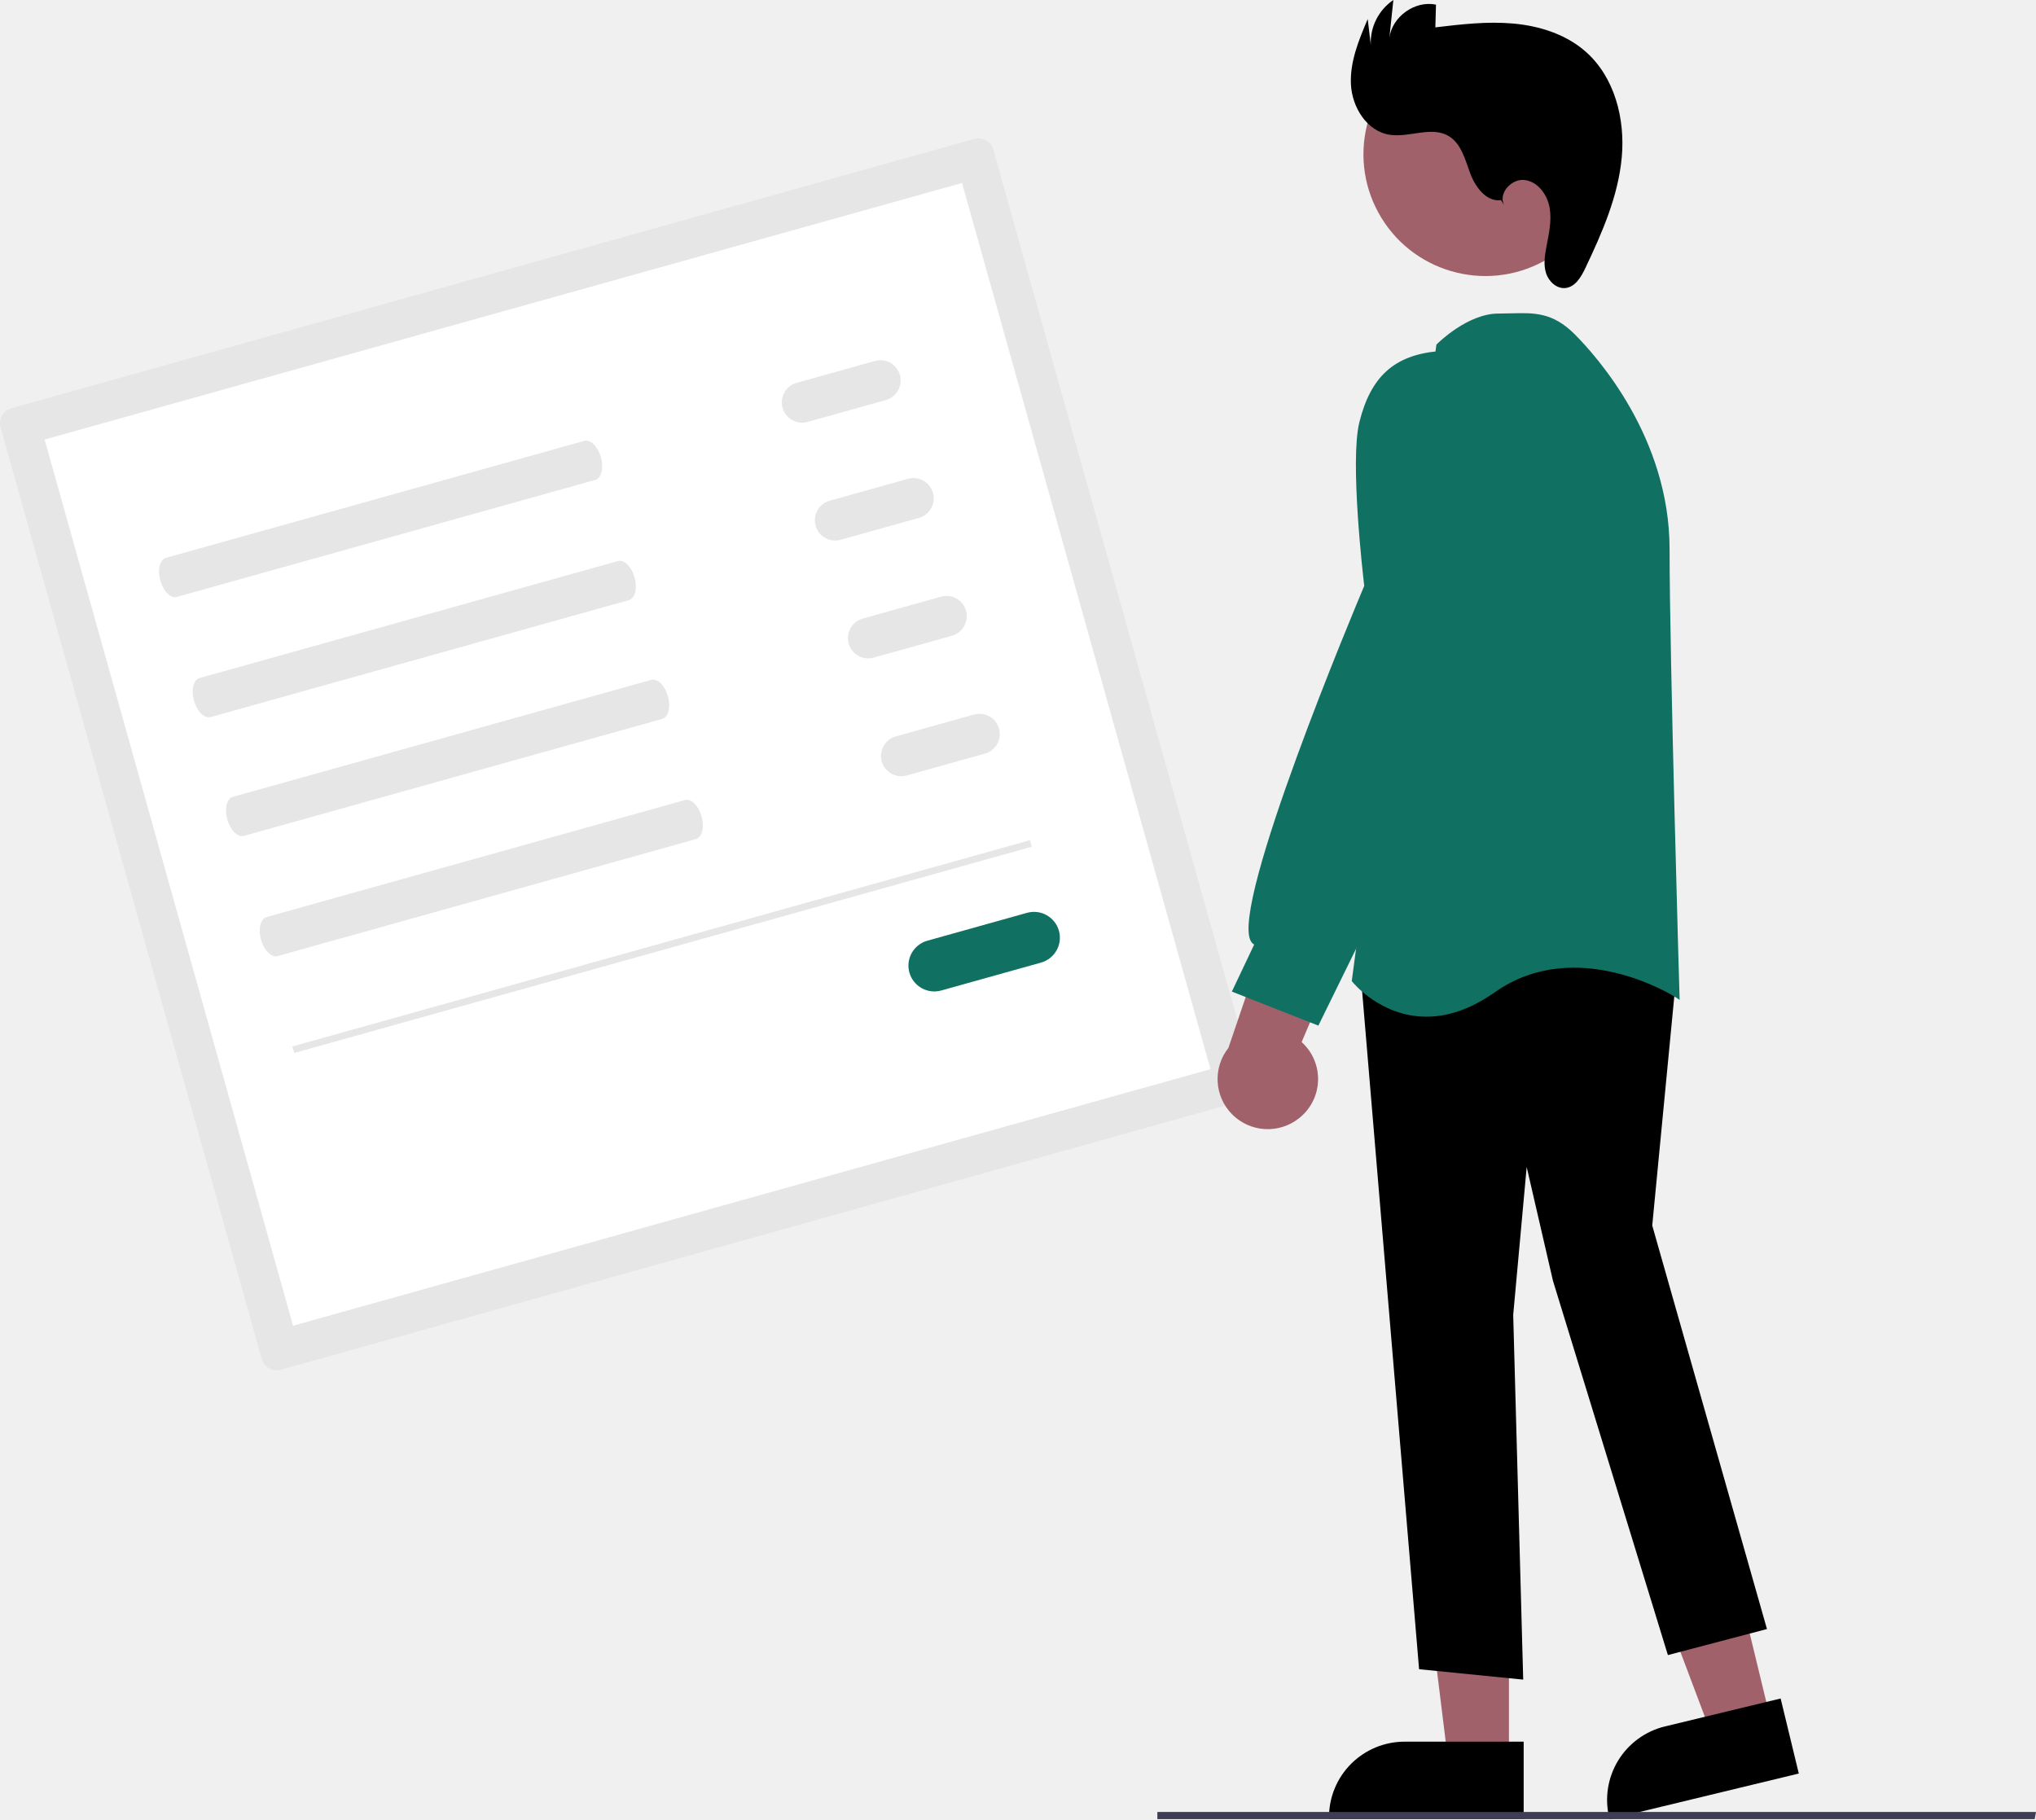
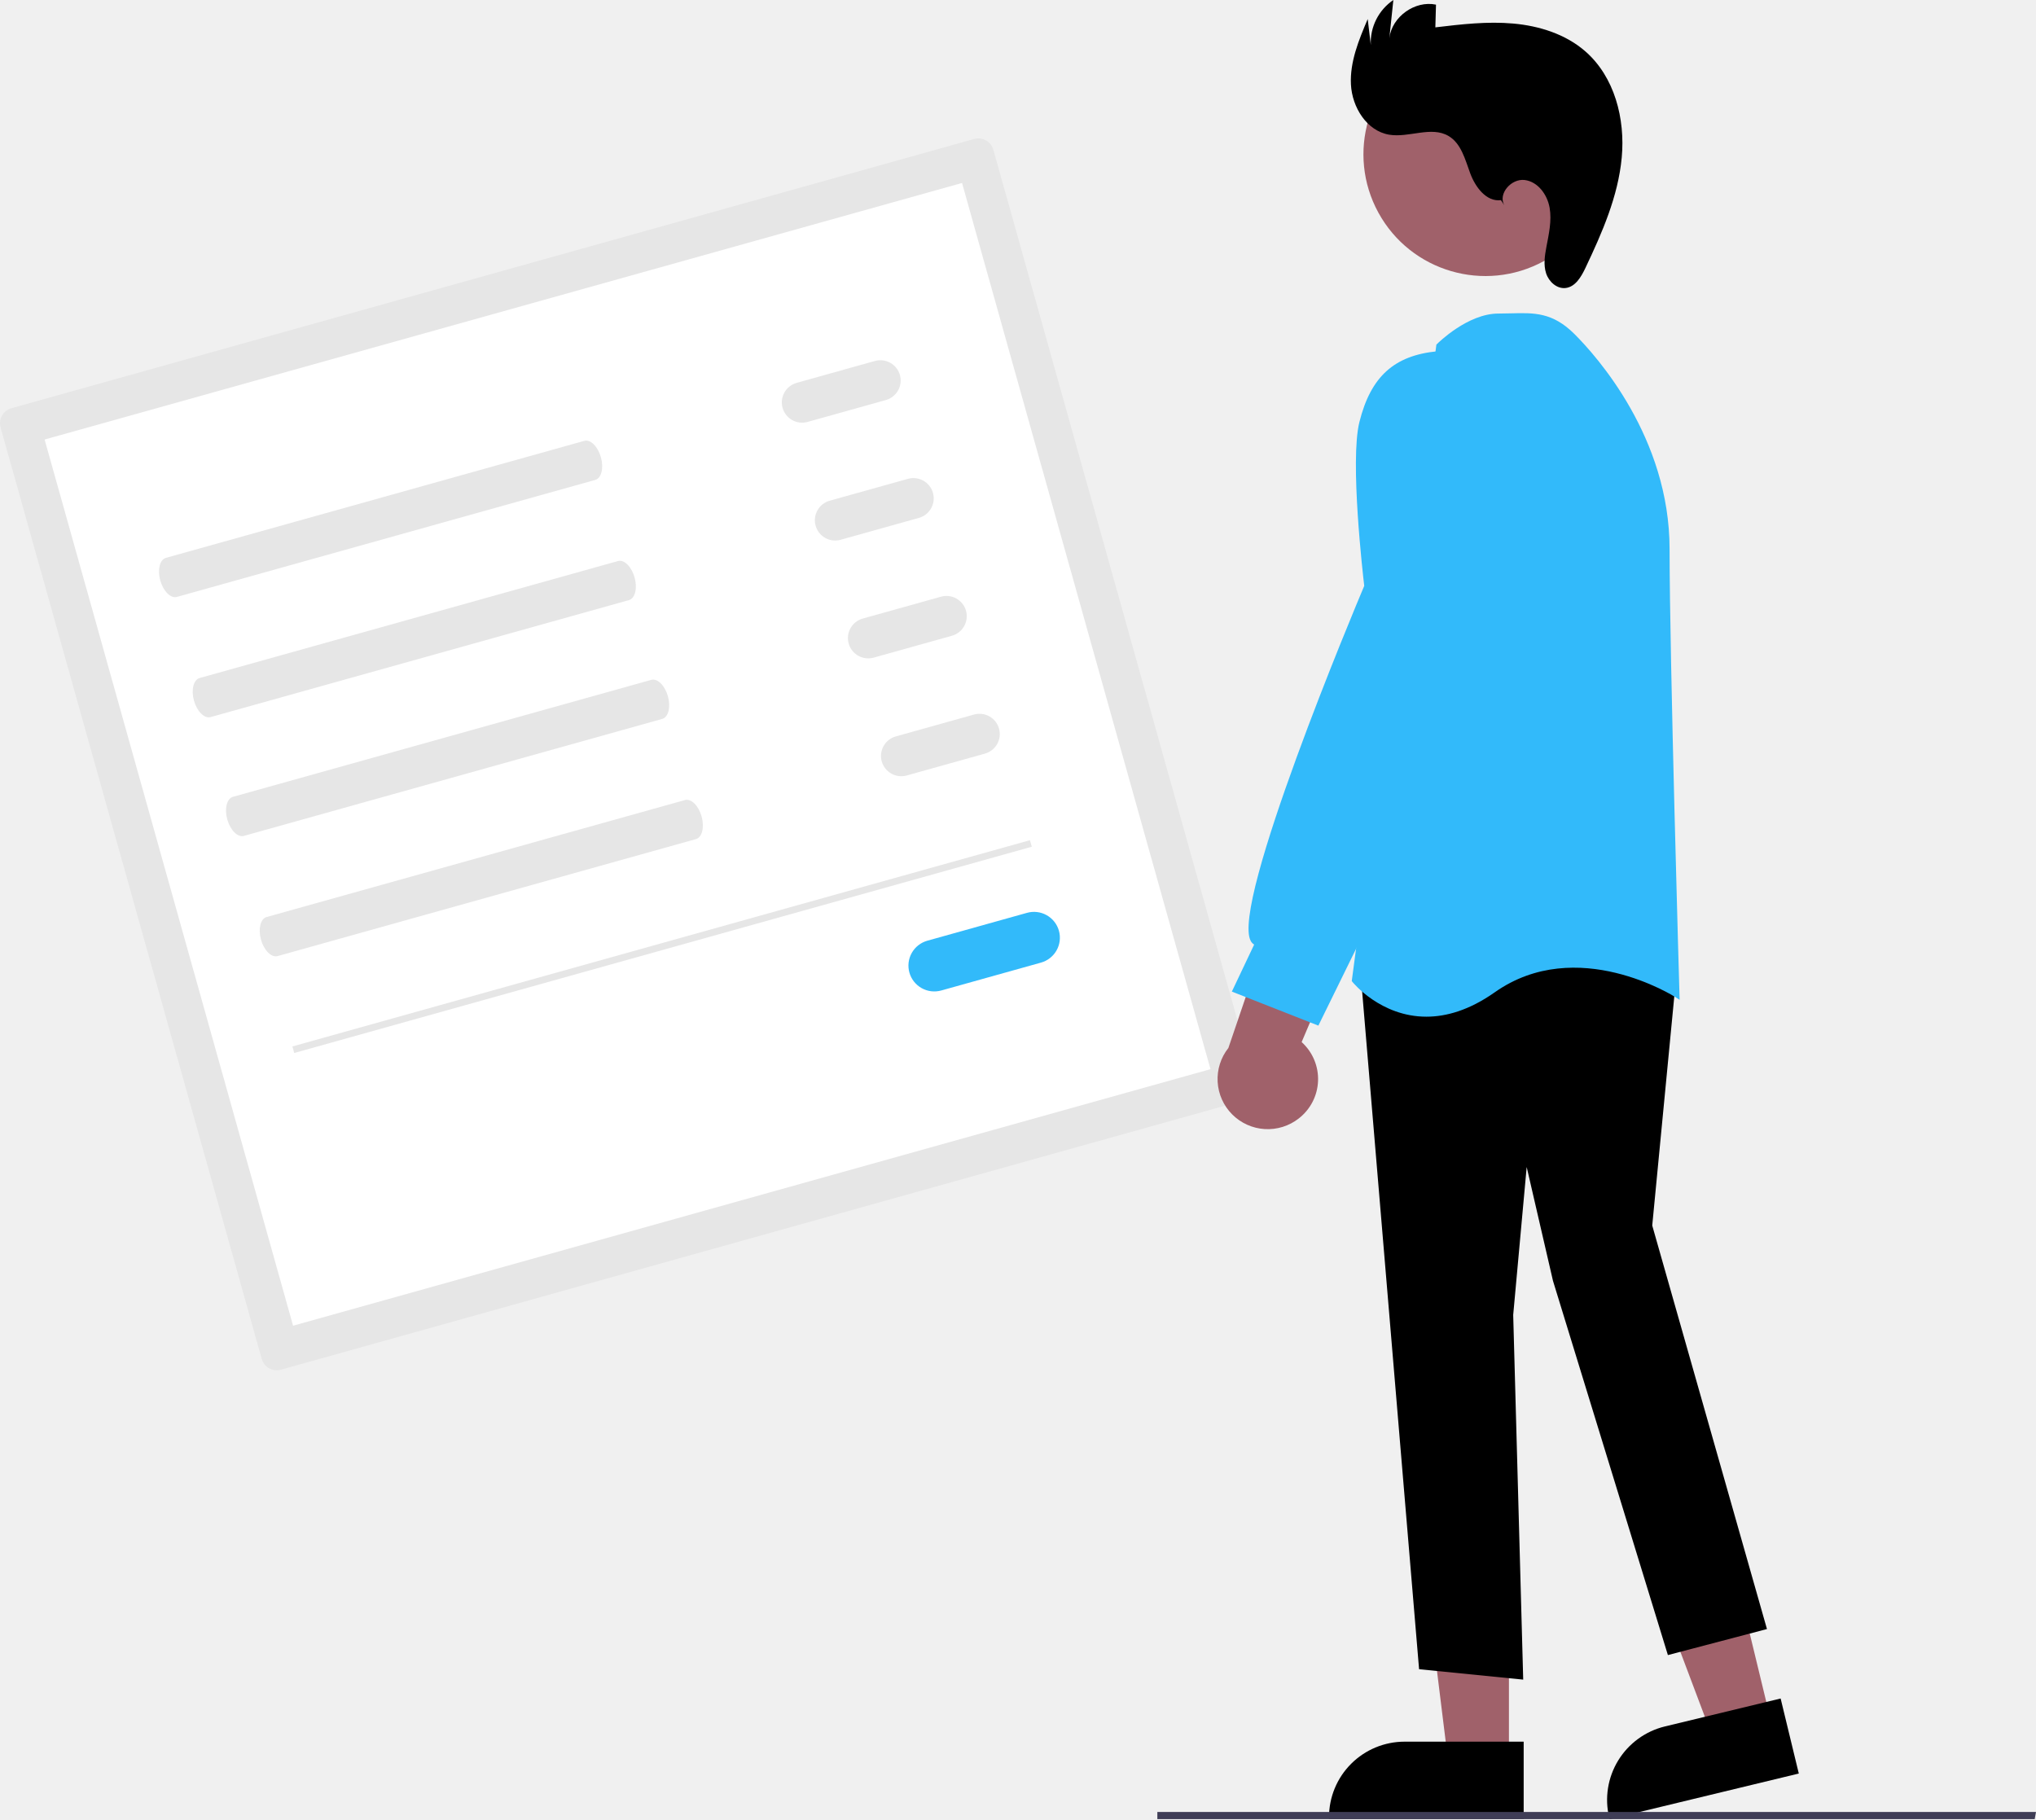
<svg xmlns="http://www.w3.org/2000/svg" width="188" height="168" viewBox="0 0 188 168" fill="none">
  <g clip-path="url(#clip0_279_104)">
    <path d="M1.054 37.697C0.685 37.801 0.373 38.046 0.186 38.379C-0.002 38.712 -0.049 39.105 0.054 39.473L24.167 125.489C24.271 125.857 24.516 126.168 24.849 126.356C25.183 126.543 25.577 126.59 25.945 126.488L114.84 101.626C115.208 101.522 115.52 101.277 115.708 100.944C115.895 100.612 115.943 100.218 115.84 99.85L91.727 13.834C91.623 13.466 91.378 13.155 91.044 12.967C90.711 12.78 90.317 12.733 89.949 12.835L1.054 37.697Z" fill="#E6E6E6" />
    <path d="M27.062 122.426L111.774 98.734L88.832 16.897L4.12 40.589L27.062 122.426Z" fill="white" />
    <path d="M15.32 51.517C14.755 51.675 14.522 52.613 14.8 53.607C15.079 54.602 15.766 55.282 16.331 55.124L54.967 44.318C55.532 44.16 55.765 43.223 55.486 42.228C55.207 41.234 54.521 40.553 53.956 40.711L15.32 51.517Z" fill="#E6E6E6" />
    <path d="M18.431 62.615C17.866 62.773 17.633 63.711 17.912 64.706C18.191 65.7 18.877 66.381 19.442 66.223L58.078 55.417C58.643 55.259 58.876 54.321 58.597 53.327C58.319 52.332 57.632 51.652 57.067 51.81L18.431 62.615Z" fill="#E6E6E6" />
    <path d="M21.507 73.586C20.942 73.744 20.709 74.682 20.987 75.676C21.266 76.671 21.953 77.351 22.518 77.193L61.154 66.388C61.719 66.23 61.952 65.292 61.673 64.297C61.394 63.303 60.708 62.623 60.142 62.781L21.507 73.586Z" fill="#E6E6E6" />
    <path d="M24.618 84.685C24.053 84.843 23.82 85.781 24.099 86.775C24.378 87.77 25.064 88.45 25.629 88.292L64.265 77.487C64.83 77.329 65.063 76.391 64.784 75.397C64.506 74.402 63.819 73.722 63.254 73.88L24.618 84.685Z" fill="#E6E6E6" />
    <path d="M73.562 35.355C73.325 35.422 73.103 35.534 72.909 35.686C72.715 35.837 72.553 36.026 72.432 36.24C72.311 36.455 72.234 36.691 72.204 36.935C72.175 37.18 72.194 37.428 72.26 37.665C72.327 37.902 72.439 38.123 72.592 38.317C72.744 38.51 72.933 38.672 73.148 38.793C73.362 38.913 73.599 38.99 73.844 39.019C74.088 39.049 74.337 39.029 74.574 38.963L81.796 36.943C82.275 36.809 82.681 36.49 82.925 36.057C83.169 35.624 83.231 35.112 83.097 34.634C82.963 34.156 82.644 33.75 82.21 33.507C81.777 33.263 81.264 33.202 80.785 33.336L73.562 35.355Z" fill="#E6E6E6" />
    <path d="M76.614 46.239C76.376 46.305 76.154 46.418 75.96 46.569C75.766 46.721 75.605 46.91 75.484 47.124C75.363 47.339 75.285 47.575 75.256 47.819C75.226 48.064 75.245 48.311 75.312 48.548C75.378 48.785 75.491 49.007 75.643 49.201C75.795 49.394 75.984 49.556 76.199 49.676C76.414 49.797 76.65 49.874 76.895 49.903C77.14 49.932 77.388 49.913 77.625 49.846L84.848 47.826C85.327 47.692 85.733 47.374 85.977 46.941C86.22 46.508 86.282 45.996 86.148 45.518C86.014 45.039 85.695 44.634 85.261 44.39C84.828 44.147 84.315 44.085 83.837 44.219L76.614 46.239Z" fill="#E6E6E6" />
    <path d="M79.665 57.123C79.428 57.189 79.206 57.301 79.012 57.453C78.819 57.605 78.657 57.794 78.536 58.008C78.415 58.222 78.338 58.458 78.309 58.703C78.279 58.947 78.299 59.194 78.365 59.431C78.431 59.668 78.544 59.889 78.696 60.083C78.848 60.276 79.037 60.438 79.251 60.559C79.466 60.679 79.702 60.756 79.947 60.786C80.191 60.815 80.439 60.796 80.676 60.73L87.899 58.71C88.378 58.576 88.784 58.257 89.028 57.824C89.271 57.391 89.333 56.88 89.199 56.401C89.065 55.923 88.746 55.517 88.313 55.274C87.879 55.03 87.367 54.969 86.888 55.103L79.665 57.123Z" fill="#E6E6E6" />
    <path d="M82.716 68.006C82.238 68.141 81.832 68.459 81.589 68.892C81.346 69.325 81.284 69.836 81.418 70.314C81.552 70.792 81.871 71.198 82.303 71.441C82.737 71.685 83.249 71.747 83.727 71.613L90.95 69.593C91.428 69.459 91.834 69.14 92.077 68.708C92.321 68.275 92.382 67.763 92.248 67.285C92.114 66.807 91.796 66.402 91.363 66.159C90.93 65.915 90.418 65.853 89.939 65.986L82.716 68.006Z" fill="#E6E6E6" />
-     <path d="M85.631 86.871C85.329 86.956 85.046 87.099 84.799 87.292C84.551 87.486 84.345 87.726 84.191 87.999C84.037 88.272 83.938 88.573 83.9 88.885C83.863 89.196 83.887 89.512 83.972 89.814C84.056 90.116 84.2 90.398 84.394 90.645C84.588 90.891 84.829 91.097 85.102 91.251C85.376 91.404 85.678 91.503 85.989 91.54C86.301 91.577 86.617 91.552 86.919 91.468L96.123 88.894C96.733 88.723 97.25 88.317 97.561 87.766C97.872 87.214 97.95 86.561 97.779 85.952C97.609 85.343 97.202 84.826 96.65 84.516C96.098 84.205 95.445 84.127 94.834 84.297L85.631 86.871Z" fill="#107163" />
+     <path d="M85.631 86.871C85.329 86.956 85.046 87.099 84.799 87.292C84.551 87.486 84.345 87.726 84.191 87.999C84.037 88.272 83.938 88.573 83.9 88.885C83.863 89.196 83.887 89.512 83.972 89.814C84.056 90.116 84.2 90.398 84.394 90.645C84.588 90.891 84.829 91.097 85.102 91.251C85.376 91.404 85.678 91.503 85.989 91.54C86.301 91.577 86.617 91.552 86.919 91.468L96.123 88.894C96.733 88.723 97.25 88.317 97.561 87.766C97.872 87.214 97.95 86.561 97.779 85.952C97.609 85.343 97.202 84.826 96.65 84.516C96.098 84.205 95.445 84.127 94.834 84.297L85.631 86.871Z" fill="#32BAFA" />
    <path d="M95.103 77.589L27 96.636L27.169 97.241L95.272 78.194L95.103 77.589Z" fill="#E6E6E6" />
    <path d="M163.511 158.882L158.049 160.201L150.357 139.786L158.418 137.839L163.511 158.882Z" fill="#A0616A" />
    <path d="M148.626 168L148.589 167.848C148.156 166.05 148.455 164.155 149.419 162.577C150.384 160.999 151.935 159.868 153.734 159.432L164.42 156.852L166.097 163.781L148.626 168Z" fill="black" />
    <path d="M139.332 162.599L133.712 162.599L131.039 140.95L139.332 140.95L139.332 162.599Z" fill="#A0616A" />
    <path d="M140.693 167.968L122.718 167.967V167.81C122.718 165.961 123.453 164.187 124.762 162.88C126.072 161.572 127.847 160.838 129.698 160.838H129.699L140.693 160.838L140.693 167.968Z" fill="black" />
    <path d="M131.035 154.147L125.579 89.2L148.165 85.041L148.254 85.025L154.865 89.27L152.564 113.172L163.158 150.438L154.01 152.842L143.399 118.281L140.971 107.771L139.726 121.428L140.65 155.108L131.035 154.147Z" fill="black" />
-     <path d="M124.879 90.673L124.819 90.597L132.624 31.901L132.634 31.825L132.689 31.77C132.804 31.655 135.539 28.956 138.351 28.956C138.758 28.956 139.145 28.945 139.516 28.936C141.668 28.88 143.368 28.835 145.389 30.854C147.448 32.91 154.165 40.418 154.165 50.702C154.165 60.655 155.072 91.587 155.081 91.898L155.094 92.335L154.727 92.097C154.637 92.038 145.602 86.293 138.025 91.634C135.657 93.303 133.53 93.888 131.711 93.888C127.478 93.888 124.915 90.719 124.879 90.673Z" fill="#107163" />
+     <path d="M124.879 90.673L124.819 90.597L132.624 31.901L132.634 31.825L132.689 31.77C132.804 31.655 135.539 28.956 138.351 28.956C138.758 28.956 139.145 28.945 139.516 28.936C141.668 28.88 143.368 28.835 145.389 30.854C147.448 32.91 154.165 40.418 154.165 50.702C154.165 60.655 155.072 91.587 155.081 91.898L155.094 92.335L154.727 92.097C154.637 92.038 145.602 86.293 138.025 91.634C135.657 93.303 133.53 93.888 131.711 93.888C127.478 93.888 124.915 90.719 124.879 90.673Z" fill="#32BAFA" />
    <path d="M142.557 24.113C148.012 21.134 150.017 14.302 147.035 8.853C144.053 3.404 137.212 1.401 131.757 4.38C126.301 7.359 124.296 14.191 127.279 19.64C130.261 25.089 137.101 27.091 142.557 24.113Z" fill="#A0616A" />
    <path d="M119.924 103.287C120.456 102.874 120.892 102.351 121.2 101.752C121.508 101.153 121.681 100.495 121.706 99.822C121.732 99.149 121.609 98.48 121.347 97.859C121.086 97.239 120.691 96.684 120.191 96.233L126.584 81.17L118.213 82.709L113.426 96.777C112.722 97.666 112.37 98.781 112.435 99.913C112.5 101.044 112.979 102.112 113.78 102.914C114.581 103.717 115.648 104.198 116.781 104.267C117.913 104.335 119.031 103.987 119.924 103.287Z" fill="#A0616A" />
-     <path d="M113.747 91.571L115.806 87.23C115.679 87.153 115.574 87.044 115.502 86.915C113.578 83.585 125.196 55.937 125.971 54.103C125.853 53.105 124.633 42.535 125.525 38.972C126.574 34.778 128.73 32.824 132.732 32.437C137.146 32.023 138.336 38.009 138.348 38.07L138.352 53.46L133.286 71.175L121.735 94.713L113.747 91.571Z" fill="#107163" />
+     <path d="M113.747 91.571L115.806 87.23C115.679 87.153 115.574 87.044 115.502 86.915C113.578 83.585 125.196 55.937 125.971 54.103C125.853 53.105 124.633 42.535 125.525 38.972C126.574 34.778 128.73 32.824 132.732 32.437C137.146 32.023 138.336 38.009 138.348 38.07L138.352 53.46L133.286 71.175L121.735 94.713L113.747 91.571Z" fill="#32BAFA" />
    <path d="M138.596 18.483C137.247 18.658 136.229 17.279 135.757 16.004C135.285 14.729 134.925 13.245 133.752 12.556C132.149 11.616 130.098 12.747 128.265 12.437C126.194 12.086 124.848 9.895 124.743 7.8C124.637 5.706 125.472 3.691 126.291 1.76L126.577 4.16C126.538 3.347 126.71 2.537 127.074 1.809C127.439 1.08 127.985 0.458 128.659 0L128.29 3.522C128.521 1.549 130.649 0.02 132.596 0.429L132.537 2.527C134.928 2.243 137.34 1.959 139.738 2.175C142.137 2.391 144.551 3.149 146.369 4.727C149.088 7.086 150.081 10.972 149.747 14.554C149.414 18.136 147.933 21.501 146.391 24.752C146.002 25.57 145.465 26.492 144.565 26.597C143.756 26.69 143.016 26.015 142.765 25.241C142.513 24.468 142.636 23.628 142.787 22.828C143.014 21.621 143.301 20.387 143.087 19.177C142.873 17.967 142.002 16.772 140.781 16.623C139.56 16.475 138.31 17.869 138.897 18.949L138.596 18.483Z" fill="black" />
    <path d="M187.88 167.993H106.867V167.332H188L187.88 167.993Z" fill="#3F3D56" />
  </g>
  <defs>
    <clipPath id="clip0_279_104">
      <rect width="188" height="168" fill="white" />
    </clipPath>
  </defs>
</svg>
